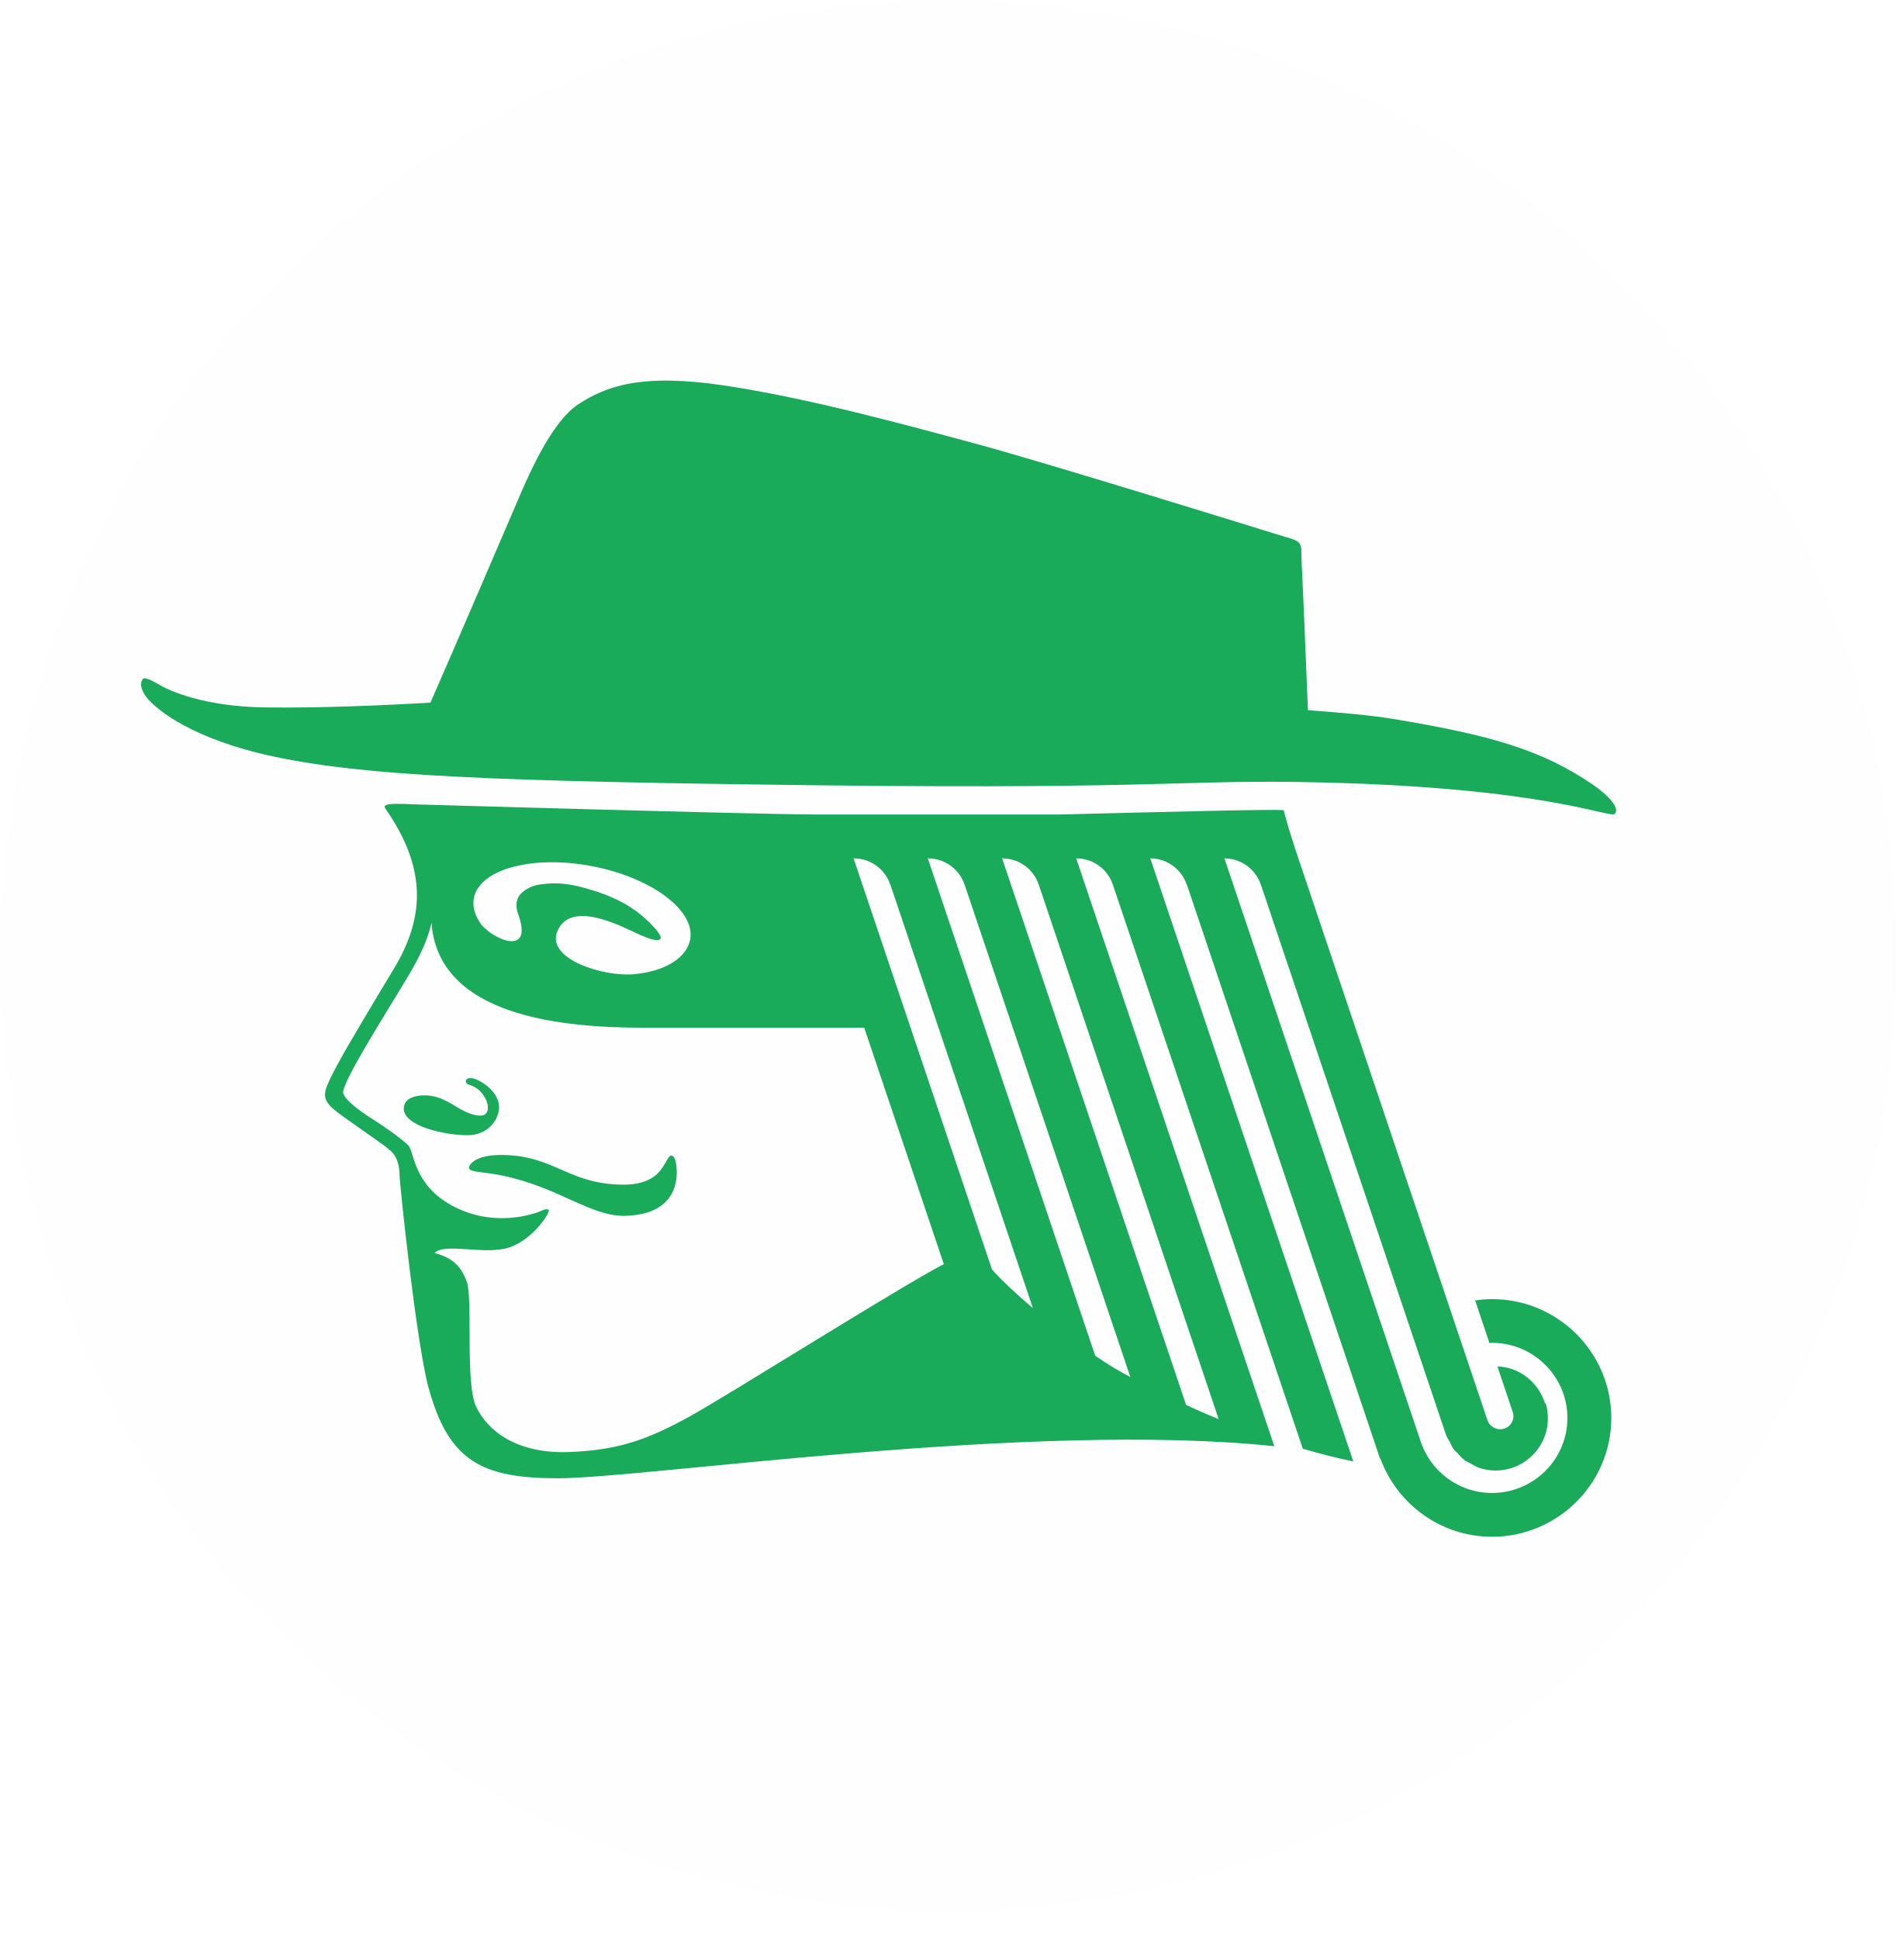
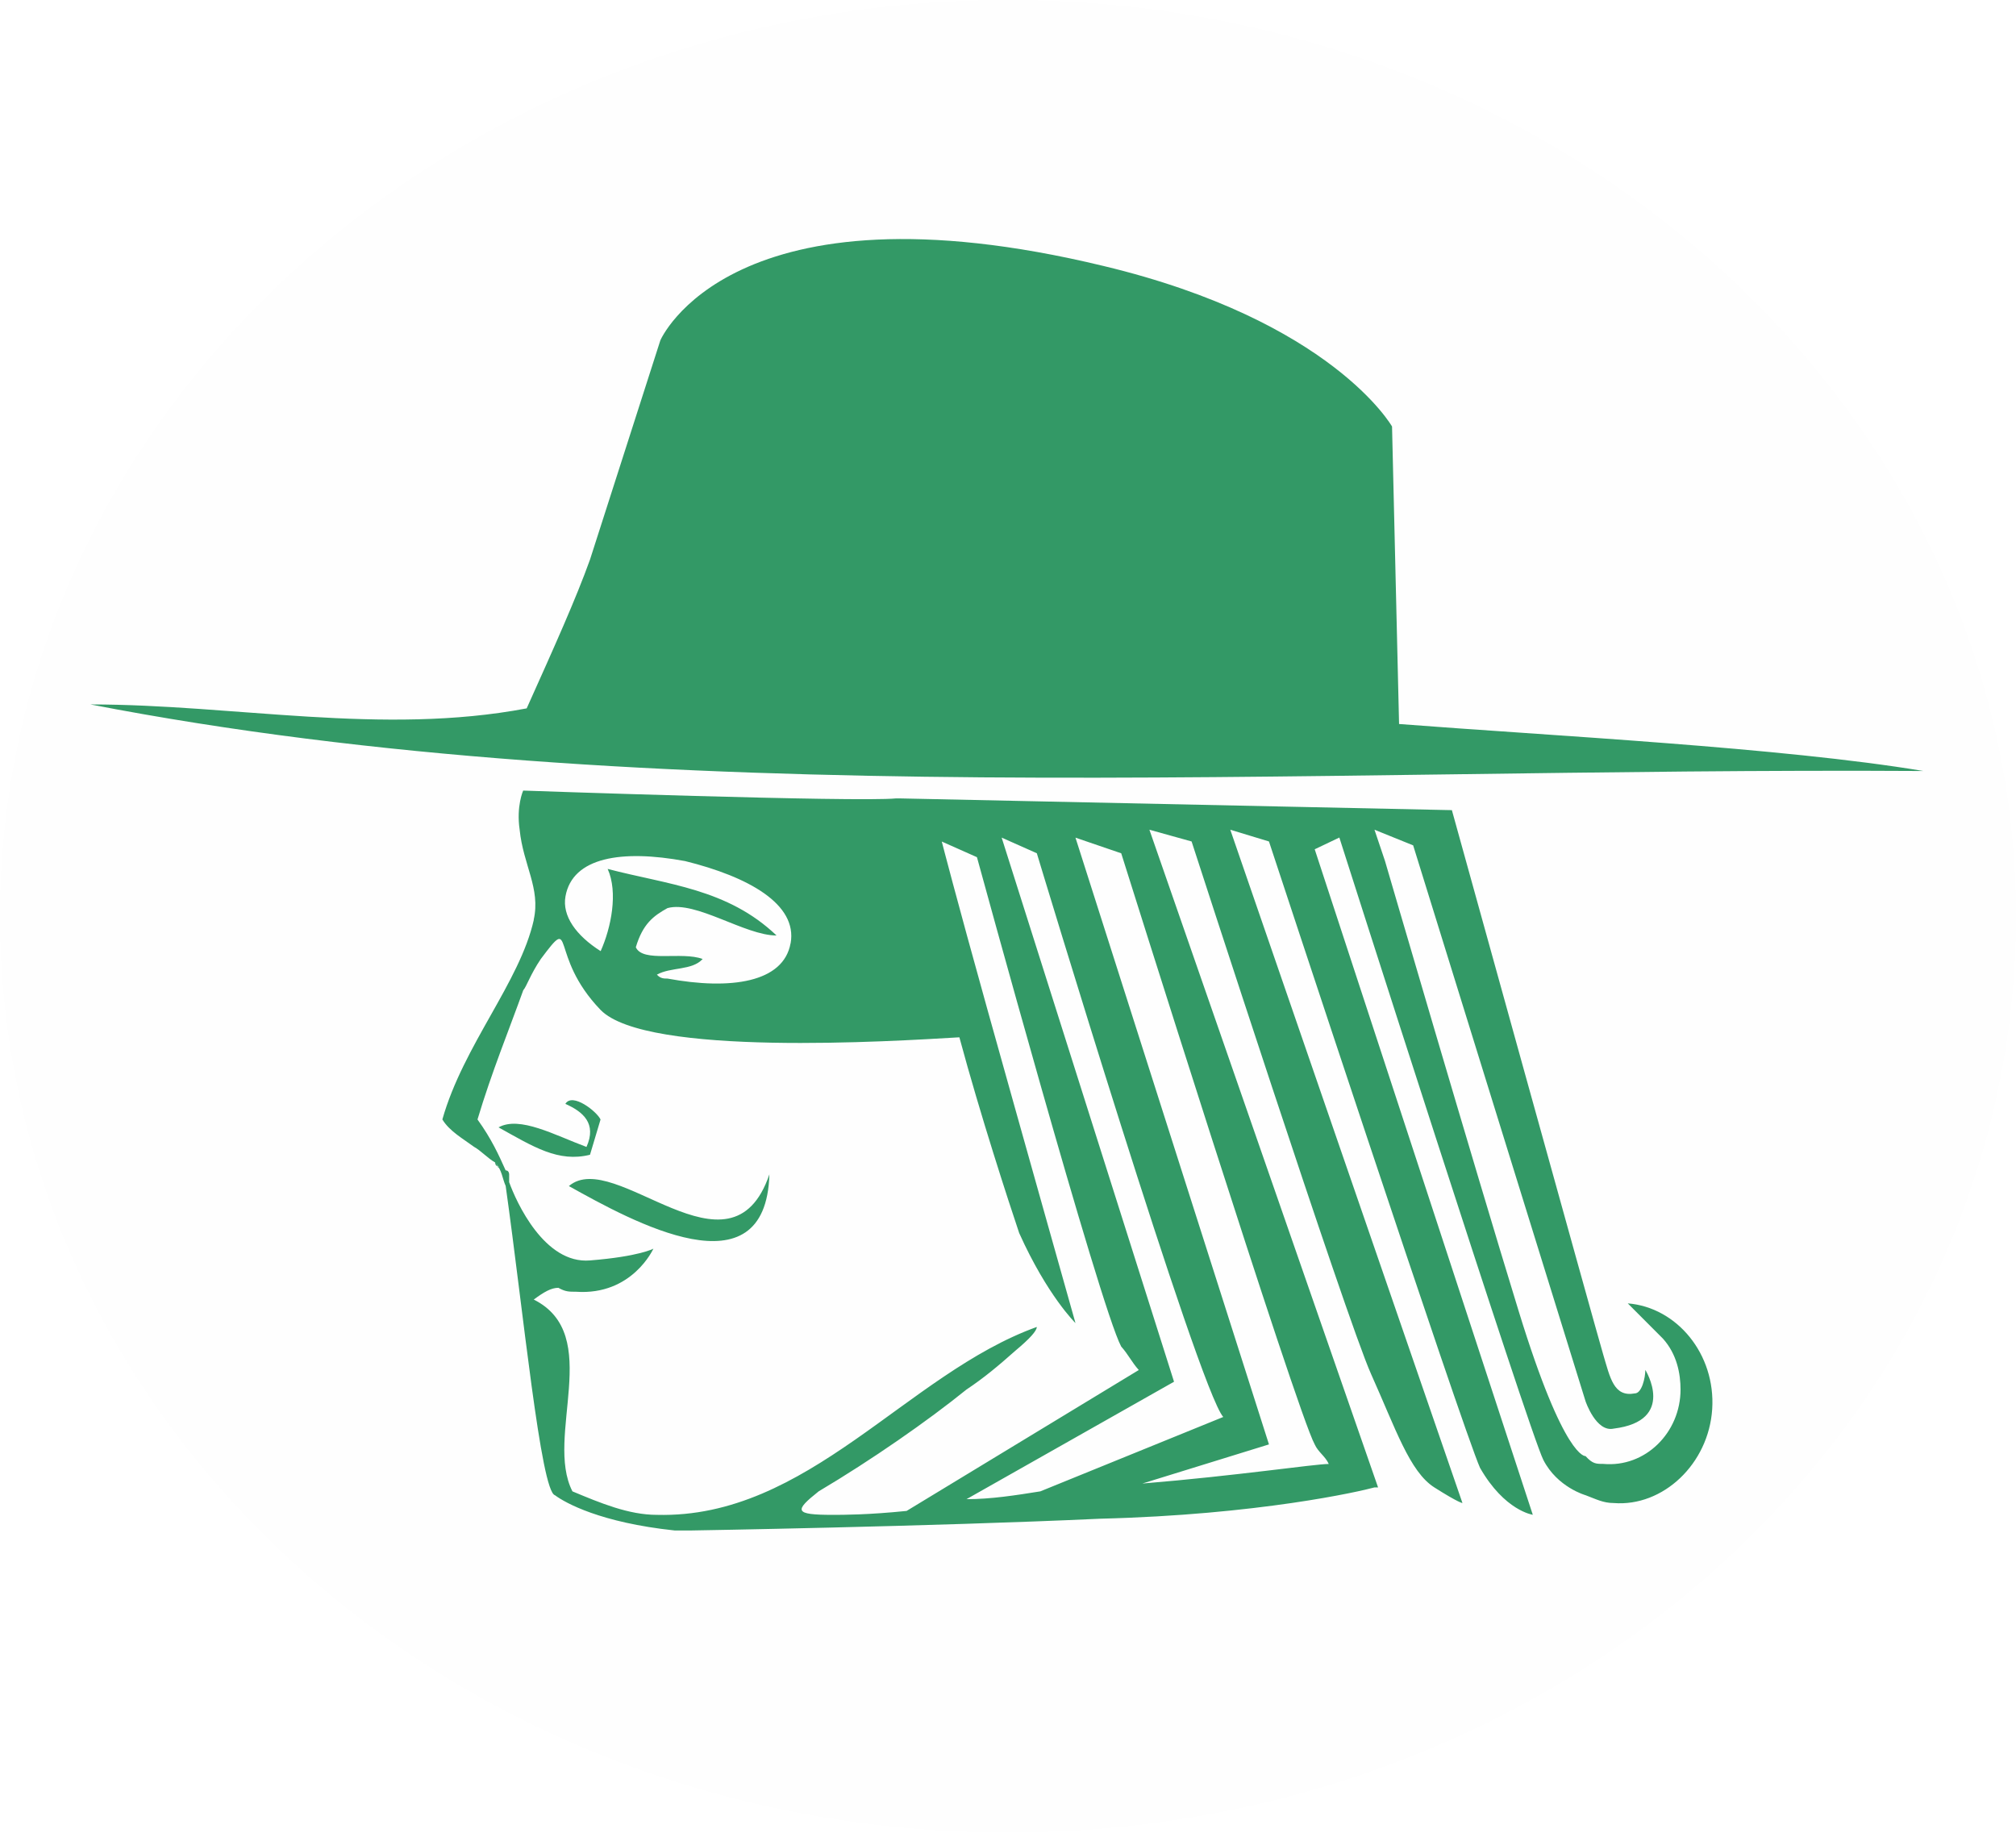
- <svg xmlns="http://www.w3.org/2000/svg" width="54px" height="55px" viewBox="0 0 54 55" version="1.1">
-   <defs />
-   <g id="Page-1" stroke="none" stroke-width="1" fill="none" fill-rule="evenodd">
-     <g id="Fill-1-+-Group">
-       <path d="M53.819,27.11 C53.819,42.084 41.77,54.221 26.909,54.221 C12.048,54.221 0,42.084 0,27.11 C0,12.137 12.048,0 26.909,0 C41.77,0 53.819,12.137 53.819,27.11" id="Fill-1" fill="#FEFEFE" />
-       <g id="Group" transform="translate(3.970588, 10.36232)" fill="#19AA5A">
-         <path d="M10.185,21.014 C10.165,20.572 9.614,20.237 9.401,20.219 C9.336,20.211 9.251,20.235 9.244,20.289 C9.239,20.338 9.256,20.387 9.358,20.416 C9.661,20.497 9.869,20.832 9.869,21.047 C9.869,21.133 9.849,21.282 9.654,21.282 C9.462,21.282 9.234,21.186 9.018,21.056 C8.799,20.927 8.529,20.738 8.153,20.71 C7.93,20.693 7.483,20.738 7.483,21.083 C7.483,21.585 8.651,21.838 9.289,21.838 C9.891,21.838 10.202,21.372 10.185,21.014" id="Fill-4" />
-         <path d="M15.07,22.415 C14.997,22.415 14.934,22.589 14.849,22.714 C14.765,22.843 14.538,23.236 13.736,23.241 C12.398,23.245 11.907,22.641 10.879,22.453 C10.584,22.4 9.602,22.286 9.346,22.706 C9.247,22.904 9.665,22.856 10.254,22.978 C11.89,23.312 12.781,24.148 13.761,24.125 C15.345,24.083 15.237,22.923 15.218,22.733 C15.202,22.54 15.147,22.415 15.07,22.415" id="Fill-6" />
-         <path d="M41.243,11.915 C39.769,10.901 38.301,10.488 35.548,10.03 C35.003,9.939 34.168,9.857 33.131,9.783 C33.066,8.114 32.955,5.548 32.945,5.41 C32.938,5.247 32.962,5.191 32.901,5.065 C32.836,4.941 32.563,4.896 32.253,4.796 C31.948,4.7 25.712,2.765 23.723,2.228 C21.695,1.679 18.917,0.922 16.573,0.572 C14.225,0.22 13.219,0.59 12.431,1.107 C11.982,1.404 11.445,2.124 10.783,3.677 C10.217,4.997 8.98,7.881 8.239,9.569 C7.188,9.63 5.168,9.729 3.544,9.704 C1.775,9.678 0.835,9.213 0.643,9.114 C0.518,9.049 0.15,8.806 0.078,8.902 C-0.021,9.034 0.043,9.256 0.238,9.479 C0.488,9.762 1.471,10.61 3.841,11.107 C6.415,11.643 9.888,11.805 19.481,11.915 C29.252,12.023 29.648,11.737 33.524,11.832 C39.937,11.985 41.71,12.866 41.838,12.721 C42.002,12.537 41.562,12.135 41.243,11.915" id="Fill-8" />
-         <path d="M27.097,28.096 L22.348,13.985 L22.381,13.985 C22.852,14 23.252,14.307 23.392,14.735 L23.393,14.733 L28.093,28.696 C27.785,28.541 27.444,28.33 27.097,28.096 L27.097,28.096 Z M12.2,30.824 C10.651,30.889 9.851,30.194 9.539,29.547 C9.211,28.868 9.459,26.427 9.258,25.959 C9.14,25.679 8.982,25.337 8.354,25.181 C8.631,24.876 9.781,25.245 10.465,25.025 C11.149,24.803 11.653,24.02 11.591,23.957 C11.53,23.896 11.376,23.998 11.189,24.054 C11.002,24.11 9.932,24.442 8.811,23.813 C7.752,23.22 7.774,22.289 7.614,22.13 C7.421,21.93 6.791,21.499 6.627,21.4 C6.572,21.37 5.746,20.854 5.763,20.608 C5.813,20.218 6.845,18.589 7.575,17.381 C7.897,16.847 8.166,16.314 8.273,15.791 C8.27,15.804 8.27,15.818 8.27,15.829 C8.483,18.501 12.044,18.789 14.33,18.789 L20.545,18.789 L22.802,25.494 C21.496,26.179 16.748,29.173 15.622,29.8 C14.343,30.508 13.536,30.766 12.2,30.824 L12.2,30.824 Z M12.829,14.208 C14.522,14.533 15.766,15.47 15.606,16.291 C15.507,16.808 14.894,17.192 14.009,17.272 C13.158,17.349 11.516,16.847 11.838,16.057 C12.217,15.124 13.724,15.95 14.118,16.125 C14.514,16.301 14.718,16.356 14.769,16.254 C14.804,16.175 14.572,15.911 14.368,15.726 C14.188,15.561 13.79,15.197 12.922,14.917 C12.22,14.693 11.858,14.656 11.351,14.725 C11.022,14.77 10.793,14.96 10.732,15.089 C10.648,15.264 10.679,15.425 10.729,15.566 C11.155,16.757 10.081,16.321 9.689,15.874 C9.506,15.622 9.423,15.364 9.47,15.112 C9.632,14.288 11.134,13.882 12.829,14.208 L12.829,14.208 Z M24.167,25.642 L20.242,13.985 L20.276,13.985 C20.749,14 21.146,14.307 21.285,14.735 L21.287,14.733 L25.33,26.745 C24.802,26.295 24.382,25.895 24.167,25.642 L24.167,25.642 Z M24.456,13.985 L24.487,13.985 C24.959,14 25.358,14.307 25.496,14.735 L25.497,14.735 L30.599,29.892 C30.258,29.755 29.957,29.622 29.674,29.487 L24.456,13.985 Z M38.353,26.487 C38.193,26.487 38.031,26.502 37.874,26.525 L38.28,27.733 C38.304,27.73 38.33,27.727 38.353,27.727 C39.532,27.727 40.492,28.684 40.492,29.858 C40.492,31.034 39.532,31.986 38.353,31.986 C37.402,31.986 36.595,31.362 36.322,30.503 L30.762,13.985 L30.787,13.985 C31.259,14 31.656,14.308 31.796,14.737 L31.798,14.736 L37.044,30.326 C37.049,30.335 37.052,30.344 37.055,30.353 C37.057,30.361 37.062,30.368 37.062,30.368 C37.083,30.428 37.122,30.476 37.151,30.531 C37.19,30.609 37.223,30.691 37.275,30.76 C37.3,30.793 37.335,30.815 37.363,30.845 C37.435,30.927 37.507,31.008 37.594,31.071 C37.641,31.105 37.697,31.122 37.748,31.151 C37.829,31.195 37.905,31.246 37.994,31.275 C38.139,31.323 38.293,31.349 38.454,31.349 C39.272,31.349 39.937,30.686 39.937,29.871 C39.937,29.697 39.908,29.541 39.879,29.466 C39.871,29.448 39.858,29.435 39.847,29.42 C39.658,28.846 39.14,28.421 38.506,28.396 L38.929,29.656 C38.932,29.66 38.932,29.667 38.935,29.672 L38.944,29.702 C38.949,29.712 38.952,29.723 38.953,29.732 C38.956,29.738 38.961,29.746 38.963,29.753 L38.953,29.753 C38.956,29.77 38.961,29.786 38.961,29.803 C38.961,30.012 38.792,30.179 38.585,30.179 C38.473,30.179 38.375,30.128 38.306,30.055 C38.266,30.02 38.234,29.974 38.225,29.918 L38.224,29.919 C38.223,29.916 38.221,29.916 38.22,29.913 L32.78,13.749 C32.501,12.897 32.445,12.621 32.445,12.621 C32.263,12.584 29.313,12.661 26.093,12.741 L19.179,12.741 C17.63,12.741 7.476,12.444 7.476,12.444 C7.476,12.444 7.928,12.453 7.476,12.441 C7.022,12.432 6.883,12.458 6.964,12.576 C8.073,14.175 8.142,15.563 7.204,17.113 C6.474,18.322 6.107,18.946 5.89,19.322 C5.813,19.455 5.324,20.295 5.263,20.57 C5.174,20.955 5.489,21.105 6.283,21.677 C6.385,21.752 7.055,22.206 7.08,22.262 L7.085,22.259 C7.171,22.331 7.358,22.5 7.364,22.977 C7.366,23.212 7.834,27.699 8.185,28.995 C8.752,31.075 9.687,31.569 11.85,31.569 C14.326,31.569 25.306,29.934 32.177,30.66 L26.557,13.985 L26.589,13.985 C27.061,14 27.461,14.307 27.597,14.735 L27.598,14.733 L32.985,30.73 C33.493,30.879 34.01,31.01 34.417,31.09 L28.659,13.985 L28.686,13.985 C29.157,14 29.555,14.308 29.695,14.737 L29.699,14.735 L35.123,30.852 C35.123,30.852 35.123,30.852 35.123,30.854 L35.178,31.015 L35.181,31.015 L35.188,31.013 C35.663,32.303 36.899,33.228 38.353,33.228 C40.218,33.228 41.736,31.715 41.736,29.858 C41.736,28 40.218,26.487 38.353,26.487 L38.353,26.487 Z" id="Fill-10" />
-       </g>
-     </g>
-   </g>
+ <svg xmlns="http://www.w3.org/2000/svg" version="1.1" id="Layer_1" x="0px" y="0px" viewBox="-277.5 369 53.366 48.508" xml:space="preserve" width="53.366" height="48.508">
+   <defs id="defs1416" />
+   <style type="text/css" id="style1404">
+ 	.st0{fill:#FEFEFE;}
+ 	.st1{fill:#339966;}
+ </style>
+   <path id="Fill-1" class="st0" d="m -224.134,393.254 c 0,13.445 -11.978,24.254 -26.683,24.254 -14.802,0 -26.683,-10.897 -26.683,-24.254 0,-13.357 11.978,-24.254 26.683,-24.254 14.705,0 26.683,10.897 26.683,24.254" style="fill:#fefefe;stroke-width:0.925" />
+   <path class="st1" d="m -262.441,400.396 c 1.676,0.933 5.215,2.901 5.308,-0.311 -1.024,3.005 -4.097,-0.725 -5.308,0.311 m 0.466,-1.036 c -0.838,-0.311 -1.769,-0.829 -2.328,-0.518 0.931,0.518 1.583,0.933 2.421,0.725 0.093,-0.311 0.186,-0.622 0.279,-0.933 -0.093,-0.207 -0.745,-0.725 -0.931,-0.414 0.466,0.207 0.838,0.518 0.559,1.14 m -1.676,-4.145 c 0.093,-0.104 0.186,-0.414 0.466,-0.829 0.931,-1.243 0.186,-0.104 1.583,1.347 1.211,1.243 7.729,0.829 9.498,0.725 0.559,2.072 1.304,4.352 1.583,5.181 0.745,1.658 1.49,2.383 1.49,2.383 0,0 -1.49,-5.285 -2.328,-8.29 -0.838,-3.005 -1.211,-4.456 -1.211,-4.456 l 0.931,0.414 c 0,0 3.259,11.917 3.818,12.953 0.186,0.207 0.279,0.414 0.466,0.622 l -6.146,3.73 c -1.024,0.104 -1.676,0.104 -1.956,0.104 -1.024,0 -1.024,-0.104 -0.372,-0.622 1.397,-0.829 2.887,-1.865 3.911,-2.694 0.466,-0.311 0.838,-0.622 1.304,-1.036 0.372,-0.311 0.559,-0.518 0.559,-0.622 -3.445,1.243 -6.053,5.077 -10.057,4.974 -0.745,0 -1.49,-0.311 -2.235,-0.622 -0.745,-1.451 0.838,-4.145 -1.024,-5.077 0.279,-0.207 0.466,-0.311 0.652,-0.311 0.186,0.104 0.279,0.104 0.466,0.104 1.49,0.104 2.049,-1.14 2.049,-1.14 0,0 -0.372,0.207 -1.676,0.311 -1.211,0.104 -1.956,-1.554 -2.142,-2.072 0,0 0,-0.104 0,-0.104 0,0 0,-0.104 0,-0.104 0,0 0,0 0,0 0,0 0,0 0,0 0,0 0,-0.104 -0.093,-0.104 -0.186,-0.414 -0.372,-0.829 -0.745,-1.347 0.372,-1.243 0.838,-2.383 1.211,-3.42 m -0.745,4.559 c 0,0 0,0.104 0.093,0.104 0,0.104 0,0 -0.093,-0.104 0,0.104 0,0.104 0,0 m 12.478,8.912 5.494,-3.109 c 0,0 0,0 0,0 l -4.563,-14.403 0.931,0.414 c 0,0 4.284,14.196 4.935,14.922 0,0 0,0 0,0 l -4.842,1.969 c -0.652,0.104 -1.304,0.207 -1.956,0.207 m 4.656,-0.414 3.352,-1.036 c 0,0 0,0 0,0 l -5.122,-16.061 1.211,0.414 c 0,0 4.656,14.818 5.122,15.647 0.093,0.207 0.279,0.311 0.372,0.518 -0.372,0 -2.421,0.311 -4.935,0.518 m -9.312,-14.3 c -0.186,1.036 -1.583,1.243 -3.259,0.933 -0.093,0 -0.186,0 -0.279,-0.104 0.372,-0.207 0.931,-0.104 1.211,-0.414 -0.559,-0.207 -1.583,0.104 -1.769,-0.311 0.186,-0.622 0.466,-0.829 0.838,-1.036 0.745,-0.207 2.049,0.725 2.887,0.725 -1.304,-1.243 -2.887,-1.347 -4.47,-1.762 0.279,0.622 0.093,1.554 -0.186,2.176 -0.652,-0.414 -1.024,-0.933 -0.931,-1.451 0.186,-1.036 1.49,-1.243 3.166,-0.933 1.676,0.414 2.98,1.14 2.794,2.176 m -6.798,-0.622 c -0.372,1.658 -1.862,3.316 -2.421,5.285 0.186,0.311 0.559,0.518 0.838,0.725 0.186,0.104 0.372,0.311 0.559,0.414 0.186,0.207 0.186,0.414 0.279,0.622 0.466,3.316 0.931,8.083 1.304,8.186 0.093,0 0,0 0,0 0.279,0.207 1.211,0.725 3.166,0.933 0,0 0.093,0 0.093,0 0,0 0,0 0,0 v 0 c 0.093,0 0.186,0 0.372,0 0,0 0,0 0,0 0,0 6.332,-0.104 10.802,-0.311 4.19,-0.104 6.891,-0.725 7.263,-0.829 0.093,0 0.093,0 0.093,0 l -6.053,-17.409 1.117,0.311 c 0,0 4.097,12.642 4.749,14.093 0.652,1.451 1.024,2.591 1.676,3.005 0.652,0.414 0.745,0.414 0.745,0.414 l -6.146,-17.823 1.024,0.311 c 0,0 5.122,15.543 5.587,16.58 0.652,1.14 1.397,1.243 1.397,1.243 l -5.773,-17.616 0.652,-0.311 c 0,0 5.028,15.751 5.401,16.476 0.372,0.725 1.117,0.933 1.117,0.933 0.279,0.104 0.466,0.207 0.745,0.207 1.304,0.104 2.514,-1.036 2.607,-2.487 0.093,-1.451 -0.931,-2.694 -2.235,-2.798 l 0.931,0.933 c 0.372,0.414 0.466,0.933 0.466,1.347 0,1.14 -0.931,2.072 -2.049,1.969 -0.186,0 -0.279,0 -0.466,-0.207 0,0 -0.559,0.104 -1.769,-3.834 -1.211,-3.938 -3.539,-11.917 -3.539,-11.917 l -0.279,-0.829 1.024,0.414 4.563,14.714 c 0,0 0.279,0.829 0.745,0.725 1.676,-0.207 0.838,-1.554 0.838,-1.554 0,0.207 -0.093,0.622 -0.279,0.622 -0.559,0.104 -0.652,-0.414 -0.838,-1.036 -0.186,-0.622 -4.004,-14.403 -4.004,-14.403 l -14.62,-0.311 v 0 c 0,0 -0.093,0 -0.093,0 -1.024,0.104 -9.871,-0.207 -9.871,-0.207 0,0 -0.186,0.414 -0.093,1.036 0.093,0.933 0.559,1.554 0.372,2.383 m 36.782,-3.938 c -3.725,-0.622 -9.871,-0.933 -13.875,-1.243 l -0.186,-7.875 c 0,0 -1.583,-2.798 -7.636,-4.249 -9.871,-2.383 -11.733,1.969 -11.733,1.969 l -1.862,5.803 c -0.372,1.036 -0.931,2.28 -1.676,3.938 -3.818,0.725 -7.729,-0.104 -11.547,-0.104 14.992,2.901 31.754,1.658 48.515,1.762" id="path1411" style="fill:#339966;stroke-width:0.982" />
</svg>
